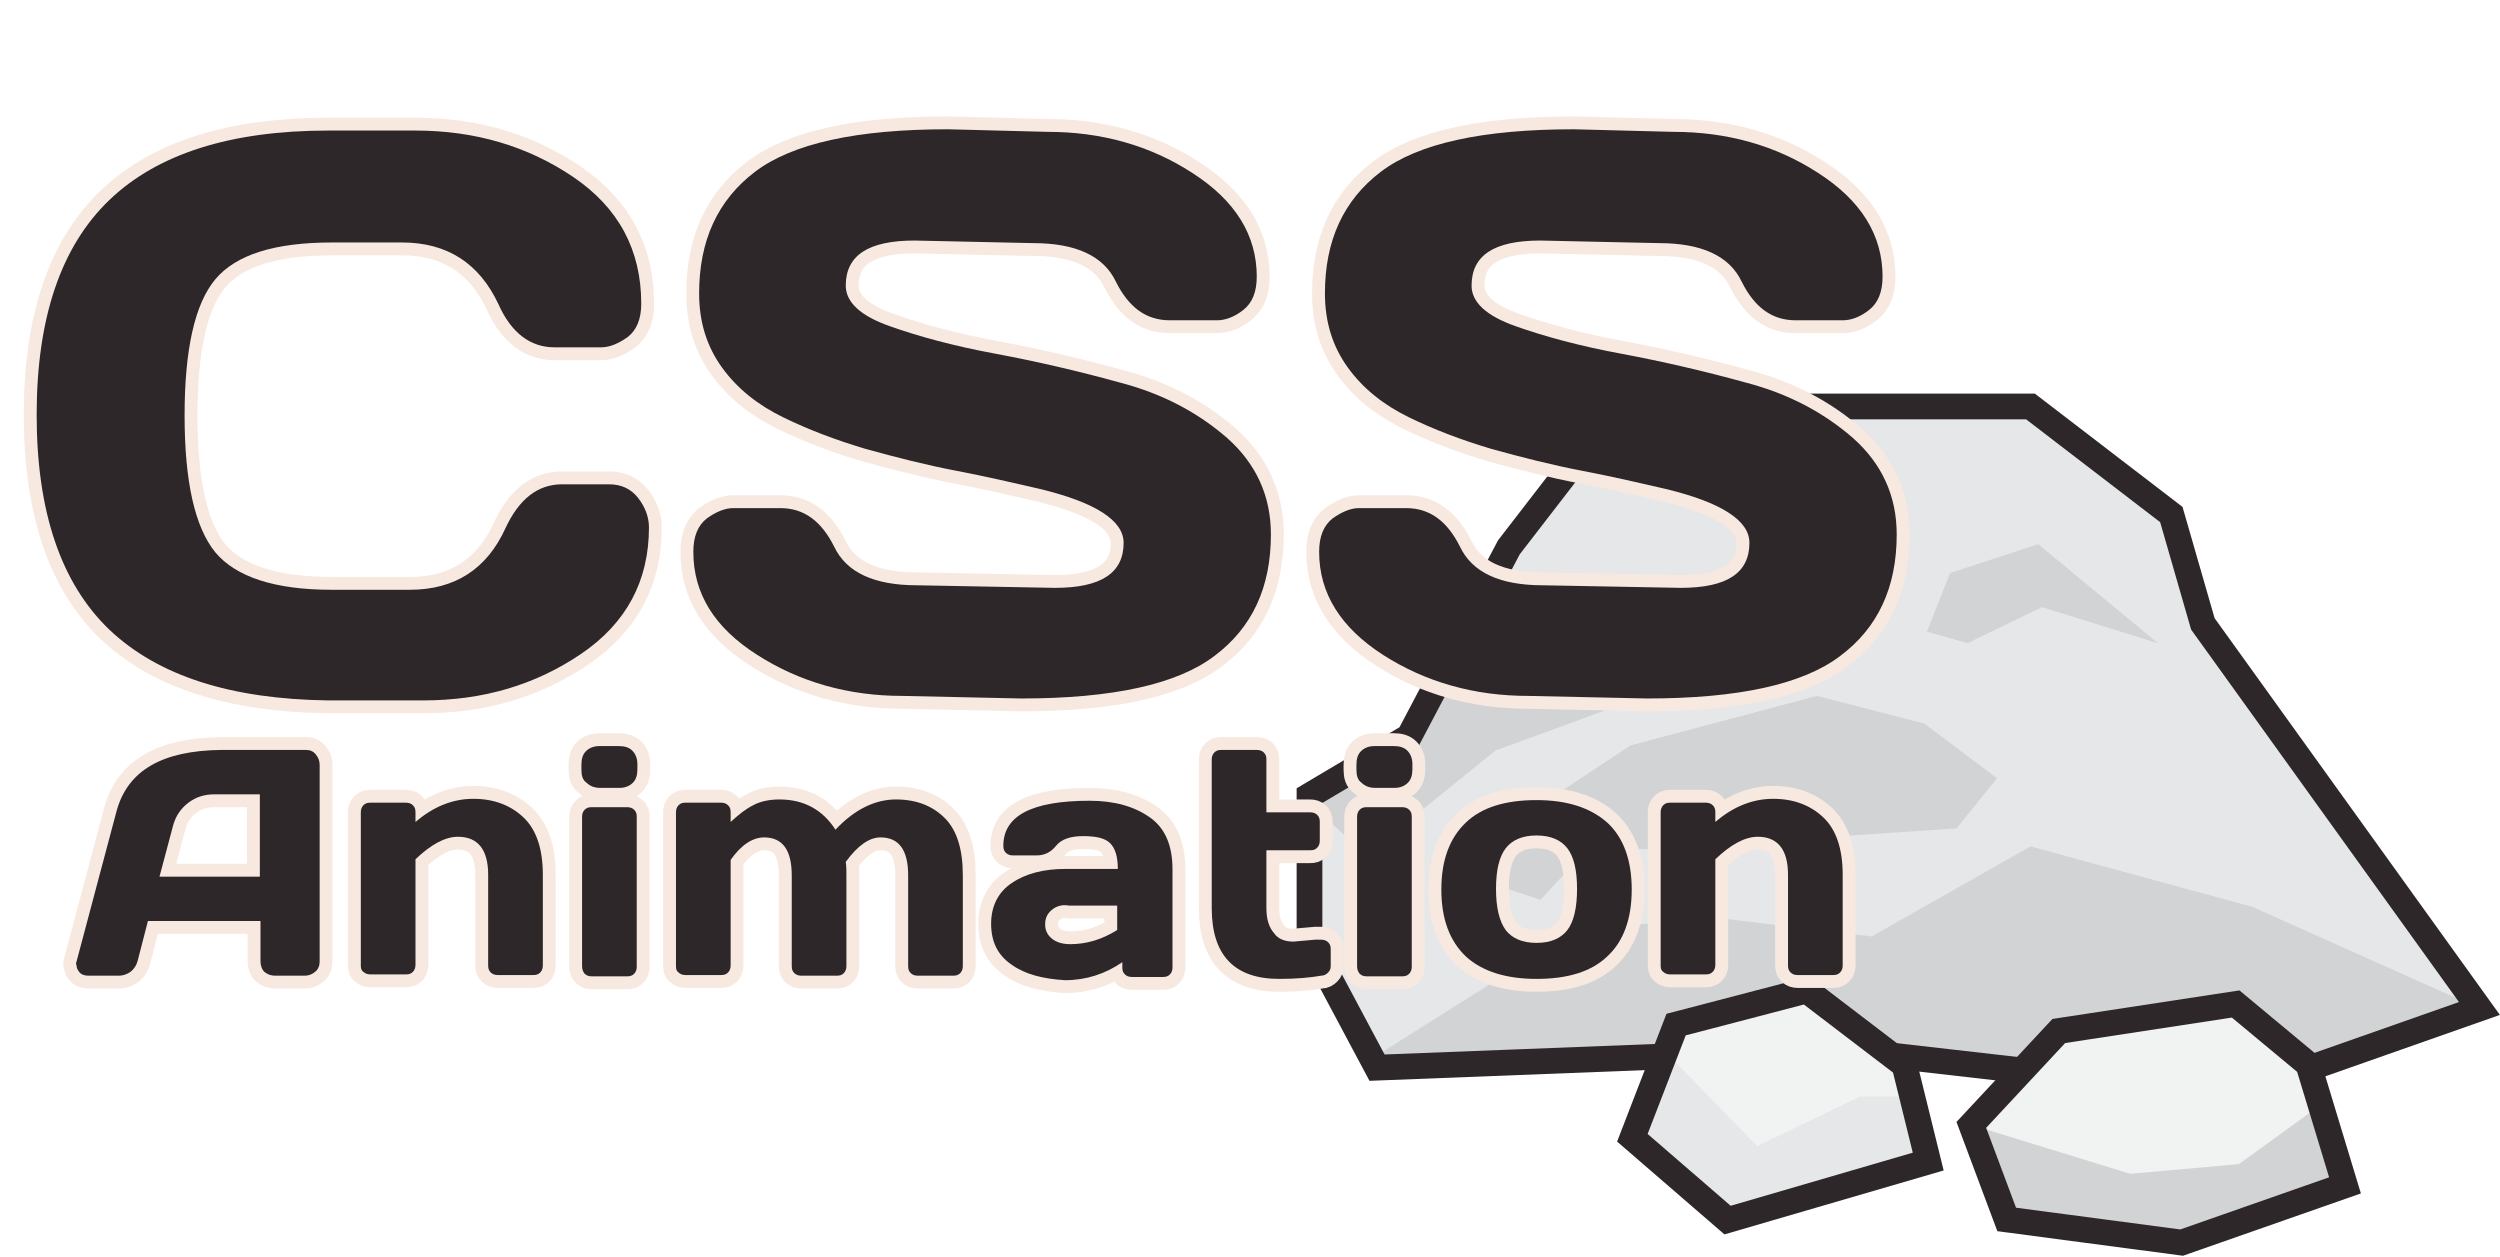
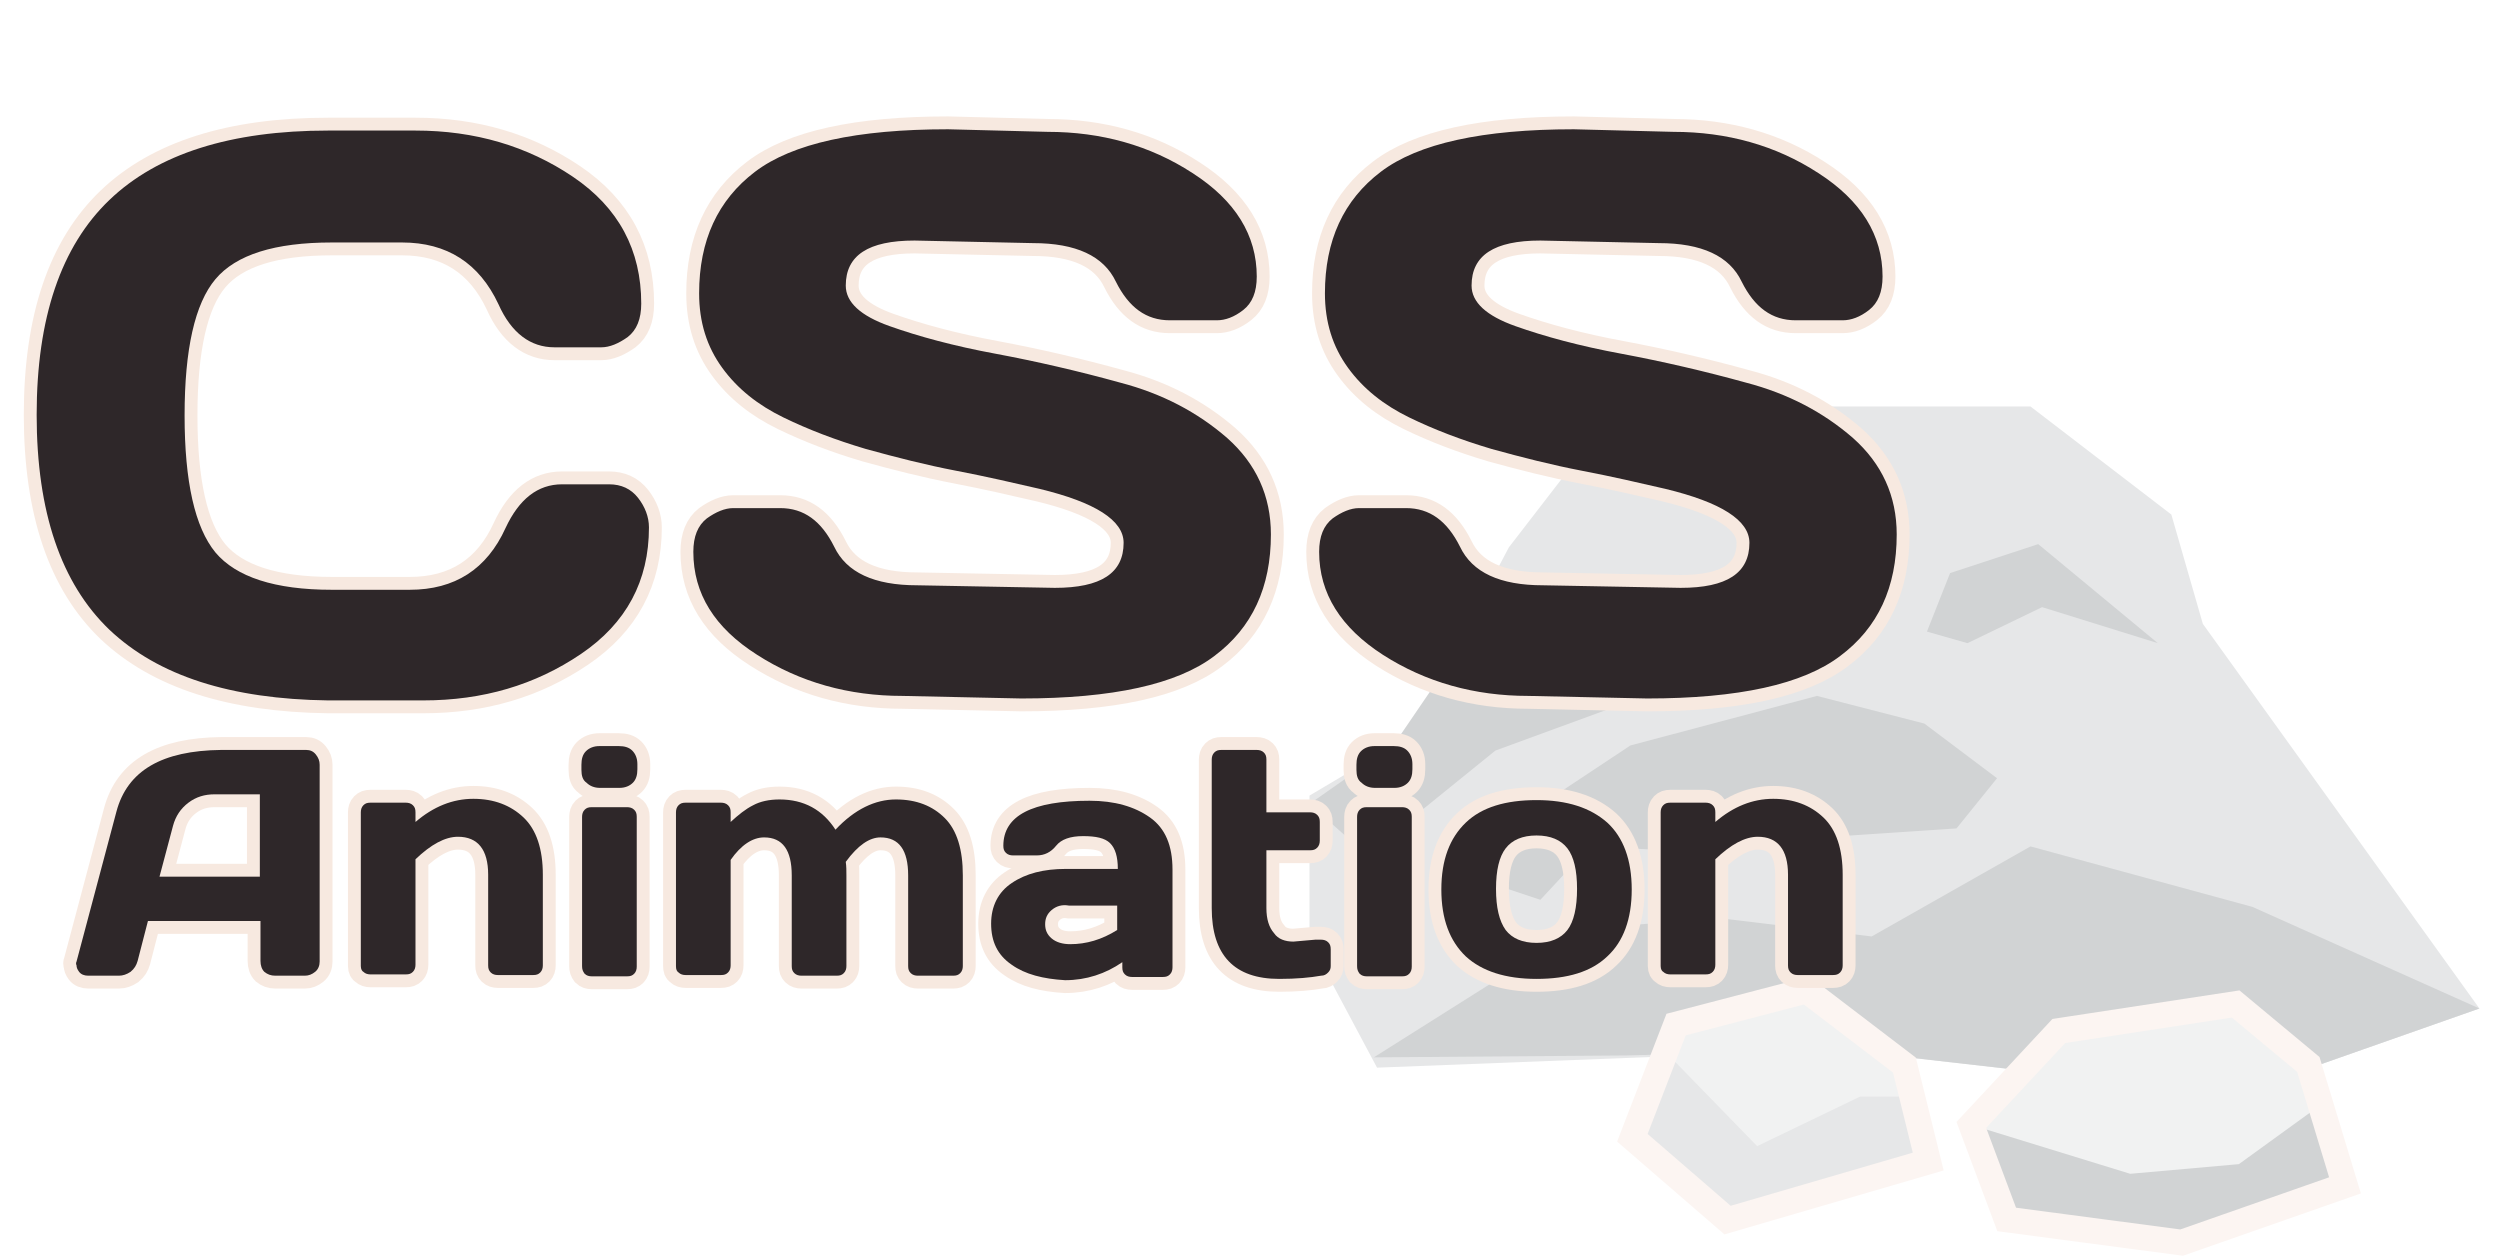
- <svg xmlns="http://www.w3.org/2000/svg" version="1.1" id="Logo" x="0" y="0" viewBox="0 0 388.7 195.3" enable-background="new 0 0 388.7 195.3" xml:space="preserve">
-   <g id="Large_rock">
+ <svg xmlns="http://www.w3.org/2000/svg" version="1.1" class="logo" x="0" y="0" viewBox="0 0 388.7 195.3" enable-background="new 0 0 388.7 195.3" xml:space="preserve">
+   <g class="large-rock">
    <polygon id="Background_2_" fill="#E6E7E8" points="251.5 63.2 286.1 63.2 315.7 63.2 337.6 80 342.5 97 385.5 156.8 347.4 170.2 286.1 163.2 214.1 166 203.6 146.3 203.6 123.7 219.1 114.5 234.6 85.1 " />
    <polygon id="Shading_49_" fill="#D1D3D4" points="213.6 164.4 245.3 144.4 267.7 142.8 291 145.6 315.7 131.6 350.2 141 385.5 156.8 347.4 170.2 286.1 163.2 252.9 164.1 " />
    <polygon id="Shading_48_" fill="#D1D3D4" points="227.2 100.4 249.4 101.4 255.7 108.2 232.5 116.7 212.5 132.9 203.6 125 216.7 115.8 " />
    <polygon id="Shading" fill="#D1D3D4" points="299.6 98.2 303.2 89.1 316.9 84.6 335.5 100 317.5 94.4 305.9 100 " />
    <polygon id="Shading_47_" fill="#D1D3D4" points="253.5 115.9 282.5 108.2 299.2 112.5 310.5 121 304.2 128.8 283.1 130.2 264.8 132.5 247.2 131.6 239.5 139.9 224.7 135 " />
-     <polygon id="Outline_20_" fill="none" stroke="#2D2729" stroke-width="4" stroke-miterlimit="10" points="251.5 63.2 286.1 63.2 315.7 63.2 337.6 80 342.5 97 385.5 156.8 347.4 170.2 286.1 163.2 214.1 166 203.6 146.3 203.6 123.7 219.1 114.5 234.6 85.1 " />
  </g>
-   <g id="Small_rock_1_9_">
+   <g class="small-rock-1">
    <polygon id="Background_1_" fill="#F1F2F2" points="306.5 175.2 320.1 160.6 347.6 156.3 358.9 165.8 364.6 184.5 339.2 193.5 312 189.9 " />
    <polygon id="Shading_46_" fill="#D1D3D4" points="306.5 174.9 331.2 182.5 348.1 181 360.8 171.8 364.6 184.3 339.2 193.2 312 189.6 " />
-     <polygon id="Outline_1_" fill="none" stroke="#2D2729" stroke-width="4" stroke-miterlimit="10" points="306.5 174.9 320.1 160.3 347.6 156.1 358.9 165.5 364.6 184.3 339.2 193.2 312 189.6 " />
+     <polygon id="Outline_1_" fill="none" stroke="#fcf5f2" stroke-width="4" stroke-miterlimit="10" points="306.5 174.9 320.1 160.3 347.6 156.1 358.9 165.5 364.6 184.3 339.2 193.2 312 189.6 " />
  </g>
-   <g id="Small_rock_2_18_">
+   <g class="small-rock-2">
    <polygon id="Background" fill="#F1F2F2" points="265.6 158 280.9 154 296.1 165.6 299.8 180.6 268.6 189.7 253.8 176.9 260.6 159.3 " />
    <polygon id="Shading_45_" fill="#E6E7E8" points="258.9 163.5 273.2 178.2 289.2 170.5 297.3 170.5 299.8 180.6 268.6 189.7 254.3 175.3 " />
-     <polygon id="Outline" fill="none" stroke="#2D2729" stroke-width="4" stroke-miterlimit="10" points="265.6 158 280.9 154 296.1 165.6 299.8 180.6 268.6 189.7 253.8 176.9 260.6 159.3 " />
+     <polygon id="Outline" fill="none" stroke="#fcf5f2" stroke-width="4" stroke-miterlimit="10" points="265.6 158 280.9 154 296.1 165.6 299.8 180.6 268.6 189.7 253.8 176.9 260.6 159.3 " />
  </g>
  <g id="Logo_outline">
    <path fill="none" stroke="#F7E9E0" stroke-width="4" stroke-miterlimit="10" d="M17 97.9C9.5 90.7 5.7 79.6 5.7 64.5c0-15.1 3.8-26.2 11.3-33.4 7.5-7.2 18.9-10.8 34-10.8h13.6c9.2 0 17.4 2.4 24.5 7.2 7.1 4.8 10.6 11.4 10.6 19.7 0 2.4-0.7 4.1-2.1 5.2 -1.4 1-2.8 1.6-4.1 1.6h-7.3c-3.7 0-6.7-2.2-8.7-6.7 -3-6.4-8-9.6-15-9.6H51.6c-8.9 0-14.9 1.9-18.1 5.7 -3.2 3.8-4.8 10.9-4.8 21.2 0 10.3 1.6 17.4 4.8 21.3 3.2 3.8 9.2 5.8 18.1 5.8h12.1c7 0 12-3.2 14.9-9.6 2.1-4.5 5-6.8 8.8-6.8h7.3c1.9 0 3.4 0.7 4.5 2.1 1.1 1.4 1.7 3 1.7 4.6 0 8.3-3.5 14.9-10.6 19.7 -7.1 4.8-15.2 7.2-24.5 7.2H51C35.9 108.7 24.6 105.1 17 97.9z" />
    <path fill="none" stroke="#F7E9E0" stroke-width="4" stroke-miterlimit="10" d="M107.8 85.8c0-2.4 0.7-4.1 2.1-5.2 1.4-1 2.8-1.6 4.1-1.6h7.3c3.7 0 6.4 2 8.4 6 1.9 4 6.2 6 12.9 6l21.4 0.4c7.2 0 10.7-2.3 10.7-7 0-3.5-4.4-6.3-13.1-8.4 -3.9-0.9-8.2-1.9-12.9-2.8 -4.7-0.9-9.4-2.1-14.1-3.4 -4.7-1.4-8.9-3-12.8-4.9 -3.9-1.9-7.1-4.4-9.5-7.7 -2.4-3.3-3.6-7.1-3.6-11.6 0-8.2 2.9-14.5 8.7-18.9 5.8-4.4 15.8-6.6 30-6.6l15.5 0.4c8.3 0 15.9 2.1 22.5 6.4 6.7 4.3 10 9.7 10 16.1 0 2.4-0.7 4.1-2.1 5.2 -1.4 1.1-2.8 1.6-4.1 1.6h-7.3c-3.7 0-6.4-2-8.4-6 -1.9-4-6.2-6-12.9-6l-18.4-0.4c-7.2 0-10.7 2.3-10.7 7 0 2.6 2.3 4.7 6.8 6.3 4.5 1.6 10 3.1 16.5 4.3 6.4 1.2 12.9 2.7 19.4 4.5 6.5 1.7 12 4.6 16.6 8.6 4.5 4 6.8 9 6.8 15 0 8.2-2.9 14.5-8.8 18.9 -5.8 4.4-15.8 6.6-30 6.6l-18.5-0.4c-8.3 0-15.9-2.1-22.6-6.4C111.1 97.6 107.8 92.3 107.8 85.8z" />
    <path fill="none" stroke="#F7E9E0" stroke-width="4" stroke-miterlimit="10" d="M205.1 85.8c0-2.4 0.7-4.1 2.1-5.2 1.4-1 2.8-1.6 4.1-1.6h7.3c3.7 0 6.4 2 8.4 6 1.9 4 6.2 6 12.9 6l21.4 0.4c7.2 0 10.7-2.3 10.7-7 0-3.5-4.4-6.3-13.1-8.4 -3.9-0.9-8.2-1.9-12.9-2.8 -4.7-0.9-9.4-2.1-14.1-3.4 -4.7-1.4-8.9-3-12.8-4.9 -3.9-1.9-7.1-4.4-9.5-7.7 -2.4-3.3-3.6-7.1-3.6-11.6 0-8.2 2.9-14.5 8.7-18.9 5.8-4.4 15.8-6.6 30-6.6l15.5 0.4c8.3 0 15.9 2.1 22.5 6.4 6.7 4.3 10 9.7 10 16.1 0 2.4-0.7 4.1-2.1 5.2 -1.4 1.1-2.8 1.6-4.1 1.6h-7.3c-3.7 0-6.4-2-8.4-6 -1.9-4-6.2-6-12.9-6l-18.4-0.4c-7.2 0-10.7 2.3-10.7 7 0 2.6 2.3 4.7 6.8 6.3 4.5 1.6 10 3.1 16.5 4.3 6.4 1.2 12.9 2.7 19.4 4.5 6.5 1.7 12 4.6 16.6 8.6 4.5 4 6.8 9 6.8 15 0 8.2-2.9 14.5-8.8 18.9 -5.8 4.4-15.8 6.6-30 6.6l-18.5-0.4c-8.3 0-15.9-2.1-22.6-6.4C208.5 97.6 205.1 92.3 205.1 85.8z" />
    <path fill="none" stroke="#F7E9E0" stroke-width="4" stroke-miterlimit="10" d="M11.9 149.5l6.2-23.3c1.7-6.4 7.1-9.5 16.3-9.6h13.2c0.6 0 1.1 0.2 1.5 0.7s0.6 1 0.6 1.6v30.6c0 0.6-0.2 1.2-0.7 1.6 -0.5 0.4-1 0.6-1.6 0.6h-4.6c-0.7 0-1.2-0.2-1.7-0.6 -0.4-0.4-0.6-1-0.6-1.7v-6.2H23l-1.6 6.2c-0.2 0.7-0.5 1.2-1.1 1.7 -0.6 0.4-1.2 0.6-1.8 0.6h-4.8c-0.6 0-1.1-0.2-1.4-0.6 -0.3-0.4-0.4-0.7-0.4-1C11.8 149.9 11.8 149.7 11.9 149.5zM24.8 136.3h15.6v-12.8h-7c-1.6 0-2.9 0.4-4.1 1.3 -1.2 0.9-2 2.1-2.4 3.6L24.8 136.3z" />
    <path fill="none" stroke="#F7E9E0" stroke-width="4" stroke-miterlimit="10" d="M56.1 150.2v-23.9c0-0.4 0.1-0.8 0.4-1.1 0.3-0.3 0.6-0.4 1.1-0.4h5.5c0.4 0 0.8 0.1 1.1 0.4 0.3 0.3 0.4 0.6 0.4 1.1v1.5c2.8-2.4 5.8-3.6 9-3.6 3.2 0 5.8 1 7.8 2.9 2 1.9 3 4.9 3 8.9v14.1c0 0.4-0.1 0.8-0.4 1.1s-0.6 0.4-1.1 0.4h-5.5c-0.4 0-0.8-0.1-1.1-0.4 -0.3-0.3-0.4-0.6-0.4-1.1v-14.1c0-3.9-1.6-5.9-4.7-5.9 -2 0-4.2 1.2-6.6 3.5v16.4c0 0.4-0.1 0.8-0.4 1.1 -0.3 0.3-0.6 0.4-1.1 0.4h-5.5c-0.4 0-0.8-0.1-1.1-0.4C56.3 151 56.1 150.7 56.1 150.2z" />
    <path fill="none" stroke="#F7E9E0" stroke-width="4" stroke-miterlimit="10" d="M90.4 119.7v-0.8c0-0.9 0.2-1.6 0.7-2.1s1.2-0.8 2.1-0.8h3c0.9 0 1.6 0.2 2.1 0.7 0.5 0.5 0.8 1.2 0.8 2.1v0.8c0 0.9-0.2 1.6-0.7 2.1 -0.5 0.5-1.2 0.8-2.1 0.8h-3c-0.9 0-1.6-0.3-2.1-0.8C90.6 121.3 90.4 120.6 90.4 119.7zM90.5 150.2V127c0-0.4 0.1-0.8 0.4-1.1 0.3-0.3 0.6-0.4 1.1-0.4h5.5c0.4 0 0.8 0.1 1.1 0.4 0.3 0.3 0.4 0.6 0.4 1.1v23.3c0 0.4-0.1 0.8-0.4 1.1 -0.3 0.3-0.6 0.4-1.1 0.4H92c-0.4 0-0.8-0.1-1.1-0.4C90.6 151 90.5 150.7 90.5 150.2z" />
    <path fill="none" stroke="#F7E9E0" stroke-width="4" stroke-miterlimit="10" d="M105.1 150.2v-23.9c0-0.4 0.1-0.8 0.4-1.1 0.3-0.3 0.6-0.4 1.1-0.4h5.5c0.4 0 0.8 0.1 1.1 0.4 0.3 0.3 0.4 0.6 0.4 1.1v1.5c1.2-1.1 2.3-2 3.5-2.6 1.1-0.6 2.5-0.9 4.1-0.9 3.8 0 6.7 1.6 8.7 4.7 3-3.2 6.2-4.7 9.4-4.7 3.2 0 5.7 1 7.6 2.9 1.9 1.9 2.8 4.9 2.8 8.9v14.1c0 0.4-0.1 0.8-0.4 1.1 -0.3 0.3-0.6 0.4-1.1 0.4h-5.5c-0.4 0-0.8-0.1-1.1-0.4 -0.3-0.3-0.4-0.6-0.4-1.1v-14.1c0-3.9-1.4-5.9-4.3-5.9 -1.7 0-3.5 1.2-5.4 3.8 0.1 0.7 0.1 1.4 0.1 2.1v14.1c0 0.4-0.1 0.8-0.4 1.1 -0.3 0.3-0.6 0.4-1.1 0.4h-5.5c-0.4 0-0.8-0.1-1.1-0.4 -0.3-0.3-0.4-0.6-0.4-1.1v-14.1c0-3.9-1.4-5.9-4.3-5.9 -1.8 0-3.6 1.2-5.2 3.5v16.4c0 0.4-0.1 0.8-0.4 1.1 -0.3 0.3-0.6 0.4-1.1 0.4h-5.5c-0.4 0-0.8-0.1-1.1-0.4C105.2 151 105.1 150.7 105.1 150.2z" />
    <path fill="none" stroke="#F7E9E0" stroke-width="4" stroke-miterlimit="10" d="M157.3 150c-2.2-1.5-3.2-3.6-3.2-6.4 0-2.7 1.1-4.9 3.2-6.3 2.2-1.5 5-2.2 8.4-2.2h8.1c0-1.9-0.4-3.2-1.2-4 -0.8-0.8-2.2-1.1-4.2-1.1 -2 0-3.4 0.5-4.2 1.5 -0.8 1-1.8 1.5-3 1.5h-3.7c-0.4 0-0.8-0.1-1.1-0.4 -0.3-0.3-0.4-0.6-0.4-1.1 0-4.7 4.5-7 13.4-7 3.9 0 7 0.9 9.4 2.6 2.4 1.7 3.5 4.4 3.5 8.1v15.2c0 0.4-0.1 0.8-0.4 1.1 -0.3 0.3-0.6 0.4-1.1 0.4H176c-0.4 0-0.8-0.1-1.1-0.4 -0.3-0.3-0.4-0.6-0.4-1.1v-0.8c-2.6 1.8-5.6 2.8-8.9 2.8C162.2 152.2 159.4 151.5 157.3 150zM163.5 141.5c-0.7 0.6-1 1.3-1 2.2 0 0.9 0.3 1.6 1 2.2s1.7 0.9 2.9 0.9c2.5 0 4.9-0.7 7.3-2.2v-3.8h-7.5C165.1 140.6 164.2 140.9 163.5 141.5z" />
    <path fill="none" stroke="#F7E9E0" stroke-width="4" stroke-miterlimit="10" d="M201.1 146.4l3.4-0.3h0.9c0.4 0 0.8 0.1 1.1 0.4 0.3 0.3 0.4 0.6 0.4 1.1v2.6c0 0.4-0.1 0.7-0.4 1s-0.6 0.5-1.1 0.5c-1.7 0.3-3.8 0.5-6.5 0.5 -7 0-10.5-3.7-10.5-11v-23.1c0-0.4 0.1-0.8 0.4-1.1 0.3-0.3 0.6-0.4 1.1-0.4h5.5c0.4 0 0.8 0.1 1.1 0.4 0.3 0.3 0.4 0.6 0.4 1.1v8.2h6.8c0.4 0 0.8 0.1 1.1 0.4s0.4 0.6 0.4 1.1v2.9c0 0.4-0.1 0.8-0.4 1.1s-0.6 0.4-1.1 0.4h-6.8v9c0 1.7 0.4 3 1.2 3.9C198.7 146 199.8 146.4 201.1 146.4z" />
    <path fill="none" stroke="#F7E9E0" stroke-width="4" stroke-miterlimit="10" d="M210.9 119.7v-0.8c0-0.9 0.2-1.6 0.7-2.1 0.5-0.5 1.2-0.8 2.1-0.8h3c0.9 0 1.6 0.2 2.1 0.7 0.5 0.5 0.8 1.2 0.8 2.1v0.8c0 0.9-0.2 1.6-0.7 2.1 -0.5 0.5-1.2 0.8-2.1 0.8h-3c-0.9 0-1.6-0.3-2.1-0.8C211.1 121.3 210.9 120.6 210.9 119.7zM211 150.2V127c0-0.4 0.1-0.8 0.4-1.1s0.6-0.4 1.1-0.4h5.5c0.4 0 0.8 0.1 1.1 0.4 0.3 0.3 0.4 0.6 0.4 1.1v23.3c0 0.4-0.1 0.8-0.4 1.1 -0.3 0.3-0.6 0.4-1.1 0.4h-5.5c-0.4 0-0.8-0.1-1.1-0.4C211.1 151 211 150.7 211 150.2z" />
    <path fill="none" stroke="#F7E9E0" stroke-width="4" stroke-miterlimit="10" d="M227.9 148.7c-2.5-2.4-3.8-5.8-3.8-10.4s1.3-8 3.8-10.4 6.2-3.5 11-3.5 8.4 1.2 11 3.5c2.5 2.3 3.8 5.8 3.8 10.4s-1.3 8.1-3.8 10.4c-2.5 2.4-6.2 3.5-11 3.5S230.4 151 227.9 148.7zM234.1 131.9c-1 1.3-1.5 3.4-1.5 6.3s0.5 5 1.5 6.4c1 1.3 2.6 2 4.8 2s3.8-0.7 4.8-2 1.5-3.5 1.5-6.4 -0.5-5-1.5-6.3 -2.6-2-4.8-2S235.1 130.6 234.1 131.9z" />
    <path fill="none" stroke="#F7E9E0" stroke-width="4" stroke-miterlimit="10" d="M258.2 150.2v-23.9c0-0.4 0.1-0.8 0.4-1.1 0.3-0.3 0.6-0.4 1.1-0.4h5.5c0.4 0 0.8 0.1 1.1 0.4 0.3 0.3 0.4 0.6 0.4 1.1v1.5c2.8-2.4 5.8-3.6 9-3.6 3.2 0 5.8 1 7.8 2.9 2 1.9 3 4.9 3 8.9v14.1c0 0.4-0.1 0.8-0.4 1.1s-0.6 0.4-1.1 0.4h-5.5c-0.4 0-0.8-0.1-1.1-0.4 -0.3-0.3-0.4-0.6-0.4-1.1v-14.1c0-3.9-1.6-5.9-4.7-5.9 -2 0-4.2 1.2-6.6 3.5v16.4c0 0.4-0.1 0.8-0.4 1.1s-0.6 0.4-1.1 0.4h-5.5c-0.4 0-0.8-0.1-1.1-0.4C258.4 151 258.2 150.7 258.2 150.2z" />
  </g>
-   <g id="Logo_1_">
+   <g class="logo-group">
    <path fill="#2E2729" d="M17 97.9C9.5 90.7 5.7 79.6 5.7 64.5c0-15.1 3.8-26.2 11.3-33.4 7.5-7.2 18.9-10.8 34-10.8h13.6c9.2 0 17.4 2.4 24.5 7.2 7.1 4.8 10.6 11.4 10.6 19.7 0 2.4-0.7 4.1-2.1 5.2 -1.4 1-2.8 1.6-4.1 1.6h-7.3c-3.7 0-6.7-2.2-8.7-6.7 -3-6.4-8-9.6-15-9.6H51.6c-8.9 0-14.9 1.9-18.1 5.7 -3.2 3.8-4.8 10.9-4.8 21.2 0 10.3 1.6 17.4 4.8 21.3 3.2 3.8 9.2 5.8 18.1 5.8h12.1c7 0 12-3.2 14.9-9.6 2.1-4.5 5-6.8 8.8-6.8h7.3c1.9 0 3.4 0.7 4.5 2.1 1.1 1.4 1.7 3 1.7 4.6 0 8.3-3.5 14.9-10.6 19.7 -7.1 4.8-15.2 7.2-24.5 7.2H51C35.9 108.7 24.6 105.1 17 97.9z" />
    <path fill="#2E2729" d="M107.8 85.8c0-2.4 0.7-4.1 2.1-5.2 1.4-1 2.8-1.6 4.1-1.6h7.3c3.7 0 6.4 2 8.4 6 1.9 4 6.2 6 12.9 6l21.4 0.4c7.2 0 10.7-2.3 10.7-7 0-3.5-4.4-6.3-13.1-8.4 -3.9-0.9-8.2-1.9-12.9-2.8 -4.7-0.9-9.4-2.1-14.1-3.4 -4.7-1.4-8.9-3-12.8-4.9 -3.9-1.9-7.1-4.4-9.5-7.7 -2.4-3.3-3.6-7.1-3.6-11.6 0-8.2 2.9-14.5 8.7-18.9 5.8-4.4 15.8-6.6 30-6.6l15.5 0.4c8.3 0 15.9 2.1 22.5 6.4 6.7 4.3 10 9.7 10 16.1 0 2.4-0.7 4.1-2.1 5.2 -1.4 1.1-2.8 1.6-4.1 1.6h-7.3c-3.7 0-6.4-2-8.4-6 -1.9-4-6.2-6-12.9-6l-18.4-0.4c-7.2 0-10.7 2.3-10.7 7 0 2.6 2.3 4.7 6.8 6.3 4.5 1.6 10 3.1 16.5 4.3 6.4 1.2 12.9 2.7 19.4 4.5 6.5 1.7 12 4.6 16.6 8.6 4.5 4 6.8 9 6.8 15 0 8.2-2.9 14.5-8.8 18.9 -5.8 4.4-15.8 6.6-30 6.6l-18.5-0.4c-8.3 0-15.9-2.1-22.6-6.4C111.1 97.6 107.8 92.3 107.8 85.8z" />
    <path fill="#2E2729" d="M205.1 85.8c0-2.4 0.7-4.1 2.1-5.2 1.4-1 2.8-1.6 4.1-1.6h7.3c3.7 0 6.4 2 8.4 6 1.9 4 6.2 6 12.9 6l21.4 0.4c7.2 0 10.7-2.3 10.7-7 0-3.5-4.4-6.3-13.1-8.4 -3.9-0.9-8.2-1.9-12.9-2.8 -4.7-0.9-9.4-2.1-14.1-3.4 -4.7-1.4-8.9-3-12.8-4.9 -3.9-1.9-7.1-4.4-9.5-7.7 -2.4-3.3-3.6-7.1-3.6-11.6 0-8.2 2.9-14.5 8.7-18.9 5.8-4.4 15.8-6.6 30-6.6l15.5 0.4c8.3 0 15.9 2.1 22.5 6.4 6.7 4.3 10 9.7 10 16.1 0 2.4-0.7 4.1-2.1 5.2 -1.4 1.1-2.8 1.6-4.1 1.6h-7.3c-3.7 0-6.4-2-8.4-6 -1.9-4-6.2-6-12.9-6l-18.4-0.4c-7.2 0-10.7 2.3-10.7 7 0 2.6 2.3 4.7 6.8 6.3 4.5 1.6 10 3.1 16.5 4.3 6.4 1.2 12.9 2.7 19.4 4.5 6.5 1.7 12 4.6 16.6 8.6 4.5 4 6.8 9 6.8 15 0 8.2-2.9 14.5-8.8 18.9 -5.8 4.4-15.8 6.6-30 6.6l-18.5-0.4c-8.3 0-15.9-2.1-22.6-6.4C208.5 97.6 205.1 92.3 205.1 85.8z" />
    <path fill="#2E2729" d="M11.9 149.5l6.2-23.3c1.7-6.4 7.1-9.5 16.3-9.6h13.2c0.6 0 1.1 0.2 1.5 0.7s0.6 1 0.6 1.6v30.6c0 0.6-0.2 1.2-0.7 1.6 -0.5 0.4-1 0.6-1.6 0.6h-4.6c-0.7 0-1.2-0.2-1.7-0.6 -0.4-0.4-0.6-1-0.6-1.7v-6.2H23l-1.6 6.2c-0.2 0.7-0.5 1.2-1.1 1.7 -0.6 0.4-1.2 0.6-1.8 0.6h-4.8c-0.6 0-1.1-0.2-1.4-0.6 -0.3-0.4-0.4-0.7-0.4-1C11.8 149.9 11.8 149.7 11.9 149.5zM24.8 136.3h15.6v-12.8h-7c-1.6 0-2.9 0.4-4.1 1.3 -1.2 0.9-2 2.1-2.4 3.6L24.8 136.3z" />
    <path fill="#2E2729" d="M56.1 150.2v-23.9c0-0.4 0.1-0.8 0.4-1.1 0.3-0.3 0.6-0.4 1.1-0.4h5.5c0.4 0 0.8 0.1 1.1 0.4 0.3 0.3 0.4 0.6 0.4 1.1v1.5c2.8-2.4 5.8-3.6 9-3.6 3.2 0 5.8 1 7.8 2.9 2 1.9 3 4.9 3 8.9v14.1c0 0.4-0.1 0.8-0.4 1.1s-0.6 0.4-1.1 0.4h-5.5c-0.4 0-0.8-0.1-1.1-0.4 -0.3-0.3-0.4-0.6-0.4-1.1v-14.1c0-3.9-1.6-5.9-4.7-5.9 -2 0-4.2 1.2-6.6 3.5v16.4c0 0.4-0.1 0.8-0.4 1.1 -0.3 0.3-0.6 0.4-1.1 0.4h-5.5c-0.4 0-0.8-0.1-1.1-0.4C56.3 151 56.1 150.7 56.1 150.2z" />
    <path fill="#2E2729" d="M90.4 119.7v-0.8c0-0.9 0.2-1.6 0.7-2.1s1.2-0.8 2.1-0.8h3c0.9 0 1.6 0.2 2.1 0.7 0.5 0.5 0.8 1.2 0.8 2.1v0.8c0 0.9-0.2 1.6-0.7 2.1 -0.5 0.5-1.2 0.8-2.1 0.8h-3c-0.9 0-1.6-0.3-2.1-0.8C90.6 121.3 90.4 120.6 90.4 119.7zM90.5 150.2V127c0-0.4 0.1-0.8 0.4-1.1 0.3-0.3 0.6-0.4 1.1-0.4h5.5c0.4 0 0.8 0.1 1.1 0.4 0.3 0.3 0.4 0.6 0.4 1.1v23.3c0 0.4-0.1 0.8-0.4 1.1 -0.3 0.3-0.6 0.4-1.1 0.4H92c-0.4 0-0.8-0.1-1.1-0.4C90.6 151 90.5 150.7 90.5 150.2z" />
    <path fill="#2E2729" d="M105.1 150.2v-23.9c0-0.4 0.1-0.8 0.4-1.1 0.3-0.3 0.6-0.4 1.1-0.4h5.5c0.4 0 0.8 0.1 1.1 0.4 0.3 0.3 0.4 0.6 0.4 1.1v1.5c1.2-1.1 2.3-2 3.5-2.6 1.1-0.6 2.5-0.9 4.1-0.9 3.8 0 6.7 1.6 8.7 4.7 3-3.2 6.2-4.7 9.4-4.7 3.2 0 5.7 1 7.6 2.9 1.9 1.9 2.8 4.9 2.8 8.9v14.1c0 0.4-0.1 0.8-0.4 1.1 -0.3 0.3-0.6 0.4-1.1 0.4h-5.5c-0.4 0-0.8-0.1-1.1-0.4 -0.3-0.3-0.4-0.6-0.4-1.1v-14.1c0-3.9-1.4-5.9-4.3-5.9 -1.7 0-3.5 1.2-5.4 3.8 0.1 0.7 0.1 1.4 0.1 2.1v14.1c0 0.4-0.1 0.8-0.4 1.1 -0.3 0.3-0.6 0.4-1.1 0.4h-5.5c-0.4 0-0.8-0.1-1.1-0.4 -0.3-0.3-0.4-0.6-0.4-1.1v-14.1c0-3.9-1.4-5.9-4.3-5.9 -1.8 0-3.6 1.2-5.2 3.5v16.4c0 0.4-0.1 0.8-0.4 1.1 -0.3 0.3-0.6 0.4-1.1 0.4h-5.5c-0.4 0-0.8-0.1-1.1-0.4C105.2 151 105.1 150.7 105.1 150.2z" />
    <path fill="#2E2729" d="M157.3 150c-2.2-1.5-3.2-3.6-3.2-6.4 0-2.7 1.1-4.9 3.2-6.3 2.2-1.5 5-2.2 8.4-2.2h8.1c0-1.9-0.4-3.2-1.2-4 -0.8-0.8-2.2-1.1-4.2-1.1 -2 0-3.4 0.5-4.2 1.5 -0.8 1-1.8 1.5-3 1.5h-3.7c-0.4 0-0.8-0.1-1.1-0.4 -0.3-0.3-0.4-0.6-0.4-1.1 0-4.7 4.5-7 13.4-7 3.9 0 7 0.9 9.4 2.6 2.4 1.7 3.5 4.4 3.5 8.1v15.2c0 0.4-0.1 0.8-0.4 1.1 -0.3 0.3-0.6 0.4-1.1 0.4H176c-0.4 0-0.8-0.1-1.1-0.4 -0.3-0.3-0.4-0.6-0.4-1.1v-0.8c-2.6 1.8-5.6 2.8-8.9 2.8C162.2 152.2 159.4 151.5 157.3 150zM163.5 141.5c-0.7 0.6-1 1.3-1 2.2 0 0.9 0.3 1.6 1 2.2s1.7 0.9 2.9 0.9c2.5 0 4.9-0.7 7.3-2.2v-3.8h-7.5C165.1 140.6 164.2 140.9 163.5 141.5z" />
    <path fill="#2E2729" d="M201.1 146.4l3.4-0.3h0.9c0.4 0 0.8 0.1 1.1 0.4 0.3 0.3 0.4 0.6 0.4 1.1v2.6c0 0.4-0.1 0.7-0.4 1s-0.6 0.5-1.1 0.5c-1.7 0.3-3.8 0.5-6.5 0.5 -7 0-10.5-3.7-10.5-11v-23.1c0-0.4 0.1-0.8 0.4-1.1 0.3-0.3 0.6-0.4 1.1-0.4h5.5c0.4 0 0.8 0.1 1.1 0.4 0.3 0.3 0.4 0.6 0.4 1.1v8.2h6.8c0.4 0 0.8 0.1 1.1 0.4s0.4 0.6 0.4 1.1v2.9c0 0.4-0.1 0.8-0.4 1.1s-0.6 0.4-1.1 0.4h-6.8v9c0 1.7 0.4 3 1.2 3.9C198.7 146 199.8 146.4 201.1 146.4z" />
    <path fill="#2E2729" d="M210.9 119.7v-0.8c0-0.9 0.2-1.6 0.7-2.1 0.5-0.5 1.2-0.8 2.1-0.8h3c0.9 0 1.6 0.2 2.1 0.7 0.5 0.5 0.8 1.2 0.8 2.1v0.8c0 0.9-0.2 1.6-0.7 2.1 -0.5 0.5-1.2 0.8-2.1 0.8h-3c-0.9 0-1.6-0.3-2.1-0.8C211.1 121.3 210.9 120.6 210.9 119.7zM211 150.2V127c0-0.4 0.1-0.8 0.4-1.1s0.6-0.4 1.1-0.4h5.5c0.4 0 0.8 0.1 1.1 0.4 0.3 0.3 0.4 0.6 0.4 1.1v23.3c0 0.4-0.1 0.8-0.4 1.1 -0.3 0.3-0.6 0.4-1.1 0.4h-5.5c-0.4 0-0.8-0.1-1.1-0.4C211.1 151 211 150.7 211 150.2z" />
    <path fill="#2E2729" d="M227.9 148.7c-2.5-2.4-3.8-5.8-3.8-10.4s1.3-8 3.8-10.4 6.2-3.5 11-3.5 8.4 1.2 11 3.5c2.5 2.3 3.8 5.8 3.8 10.4s-1.3 8.1-3.8 10.4c-2.5 2.4-6.2 3.5-11 3.5S230.4 151 227.9 148.7zM234.1 131.9c-1 1.3-1.5 3.4-1.5 6.3s0.5 5 1.5 6.4c1 1.3 2.6 2 4.8 2s3.8-0.7 4.8-2 1.5-3.5 1.5-6.4 -0.5-5-1.5-6.3 -2.6-2-4.8-2S235.1 130.6 234.1 131.9z" />
    <path fill="#2E2729" d="M258.2 150.2v-23.9c0-0.4 0.1-0.8 0.4-1.1 0.3-0.3 0.6-0.4 1.1-0.4h5.5c0.4 0 0.8 0.1 1.1 0.4 0.3 0.3 0.4 0.6 0.4 1.1v1.5c2.8-2.4 5.8-3.6 9-3.6 3.2 0 5.8 1 7.8 2.9 2 1.9 3 4.9 3 8.9v14.1c0 0.4-0.1 0.8-0.4 1.1s-0.6 0.4-1.1 0.4h-5.5c-0.4 0-0.8-0.1-1.1-0.4 -0.3-0.3-0.4-0.6-0.4-1.1v-14.1c0-3.9-1.6-5.9-4.7-5.9 -2 0-4.2 1.2-6.6 3.5v16.4c0 0.4-0.1 0.8-0.4 1.1s-0.6 0.4-1.1 0.4h-5.5c-0.4 0-0.8-0.1-1.1-0.4C258.4 151 258.2 150.7 258.2 150.2z" />
  </g>
</svg>
